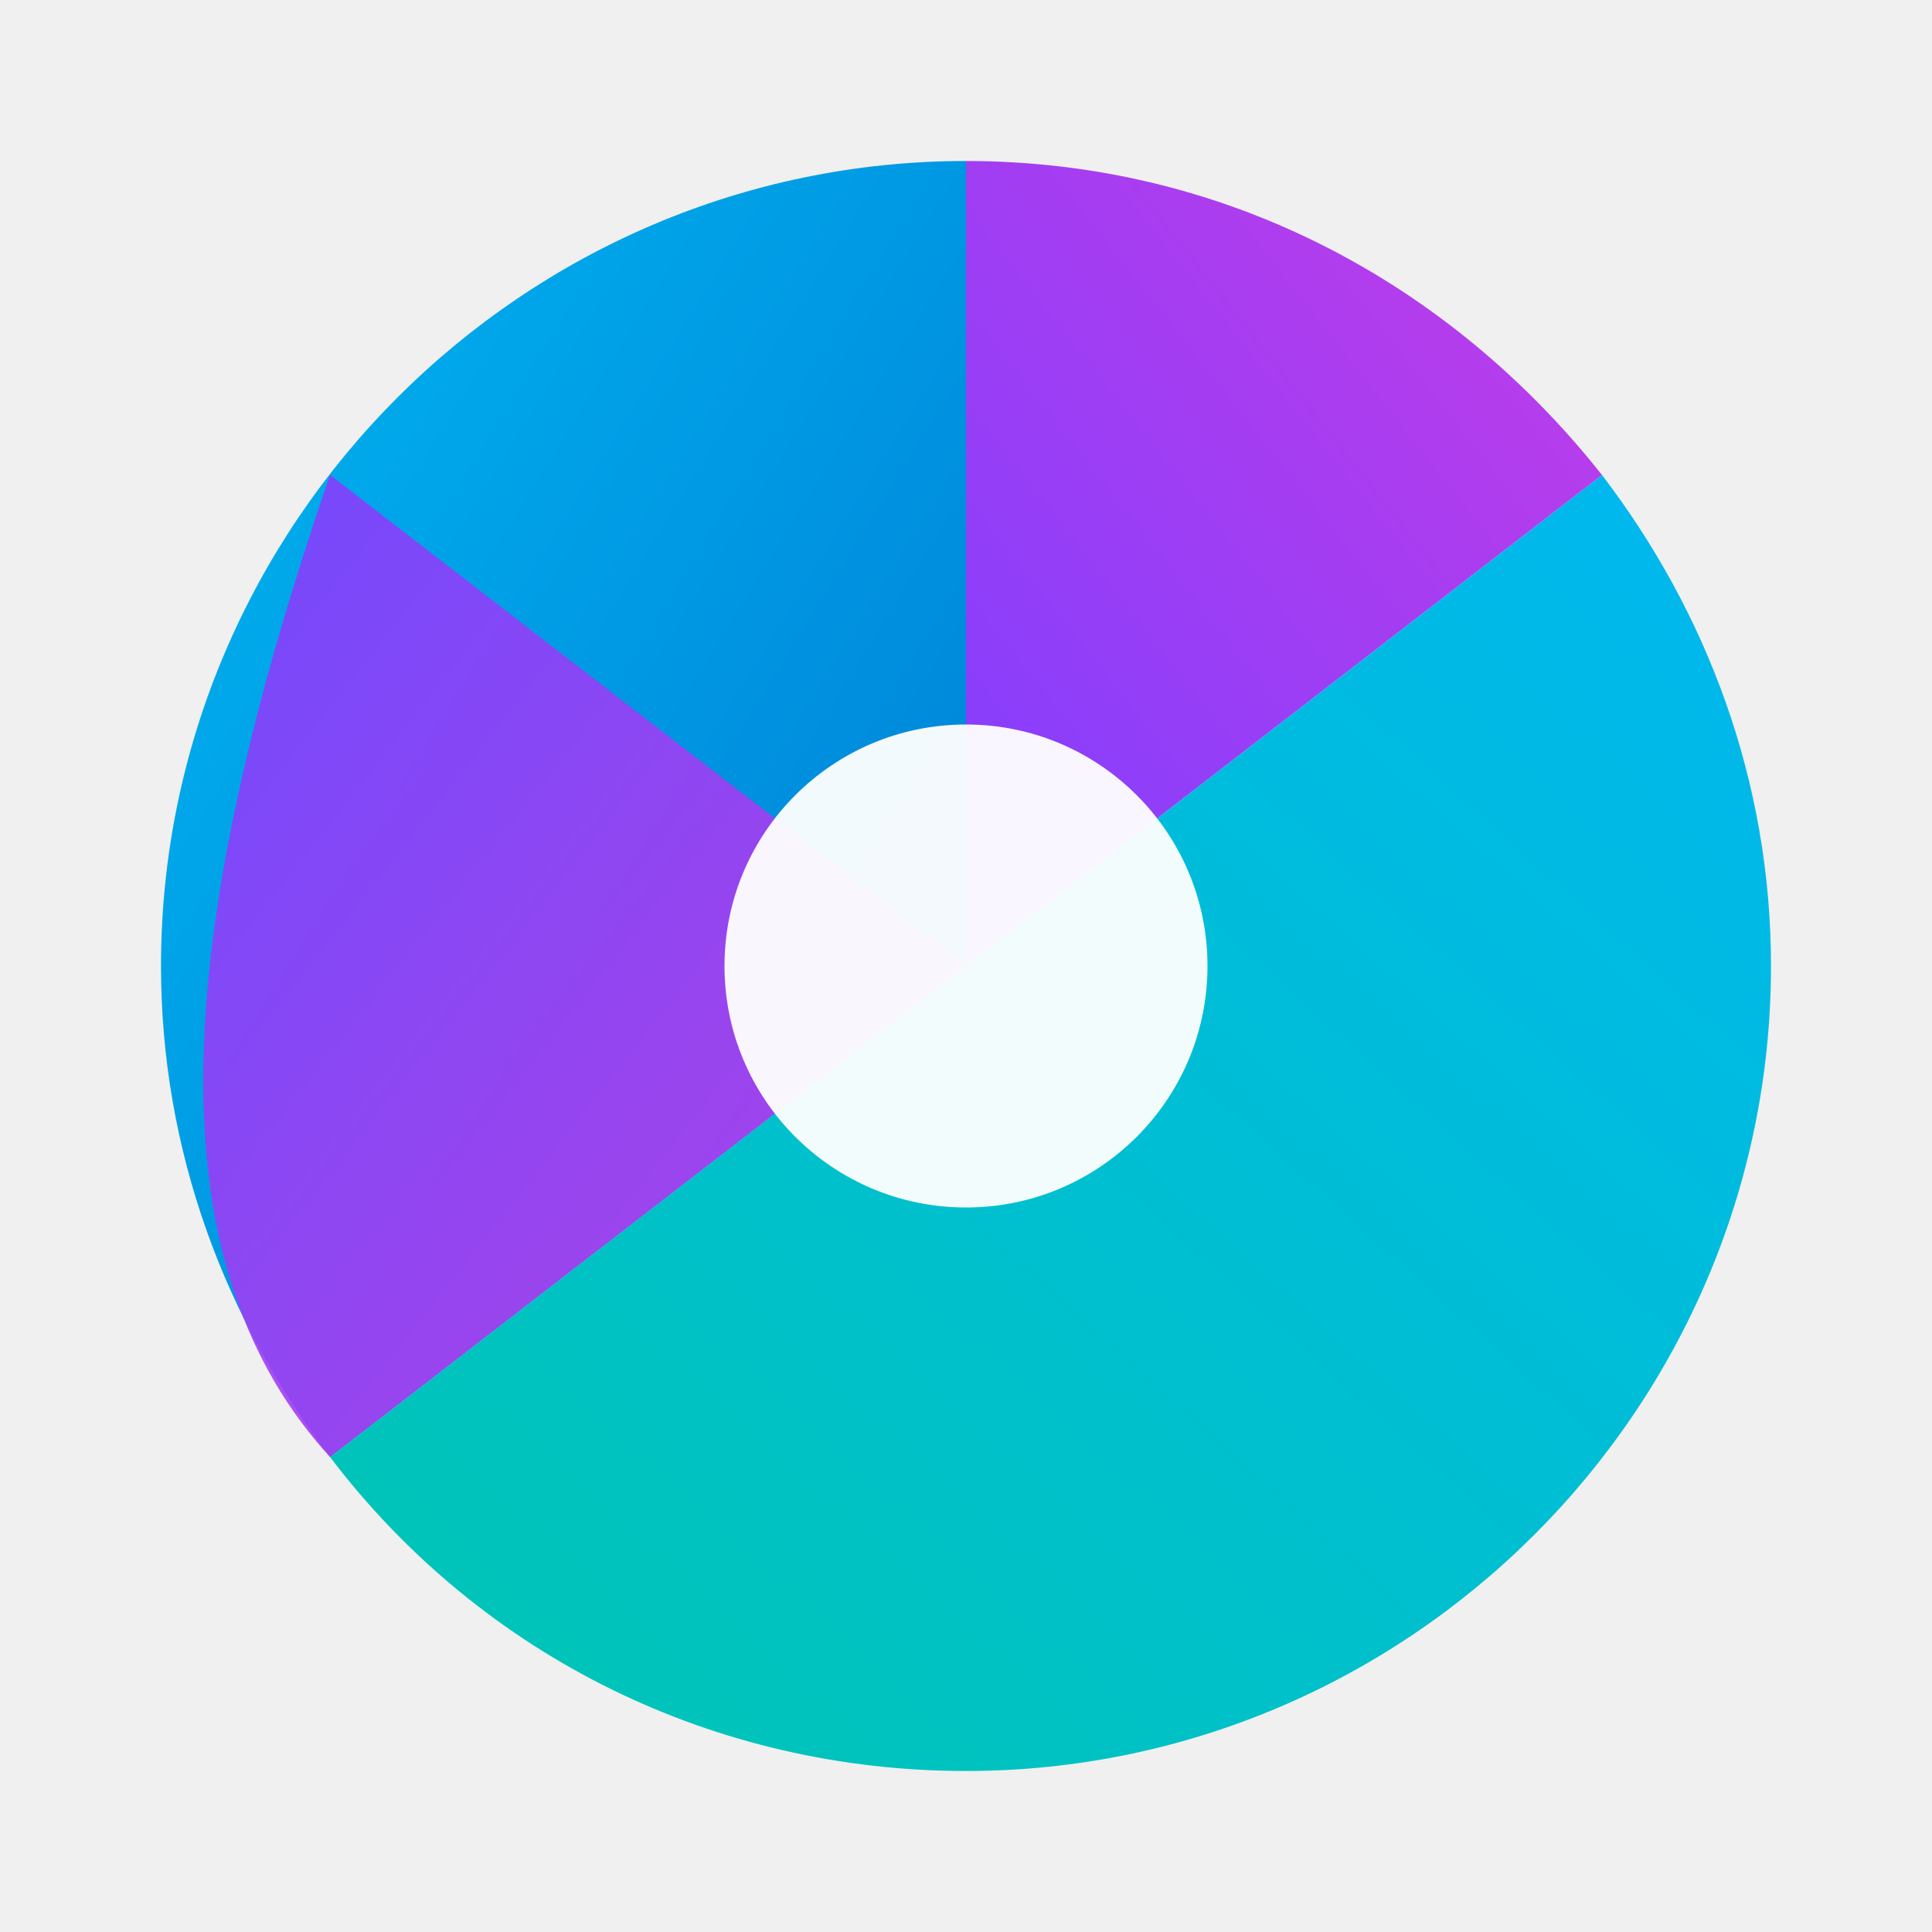
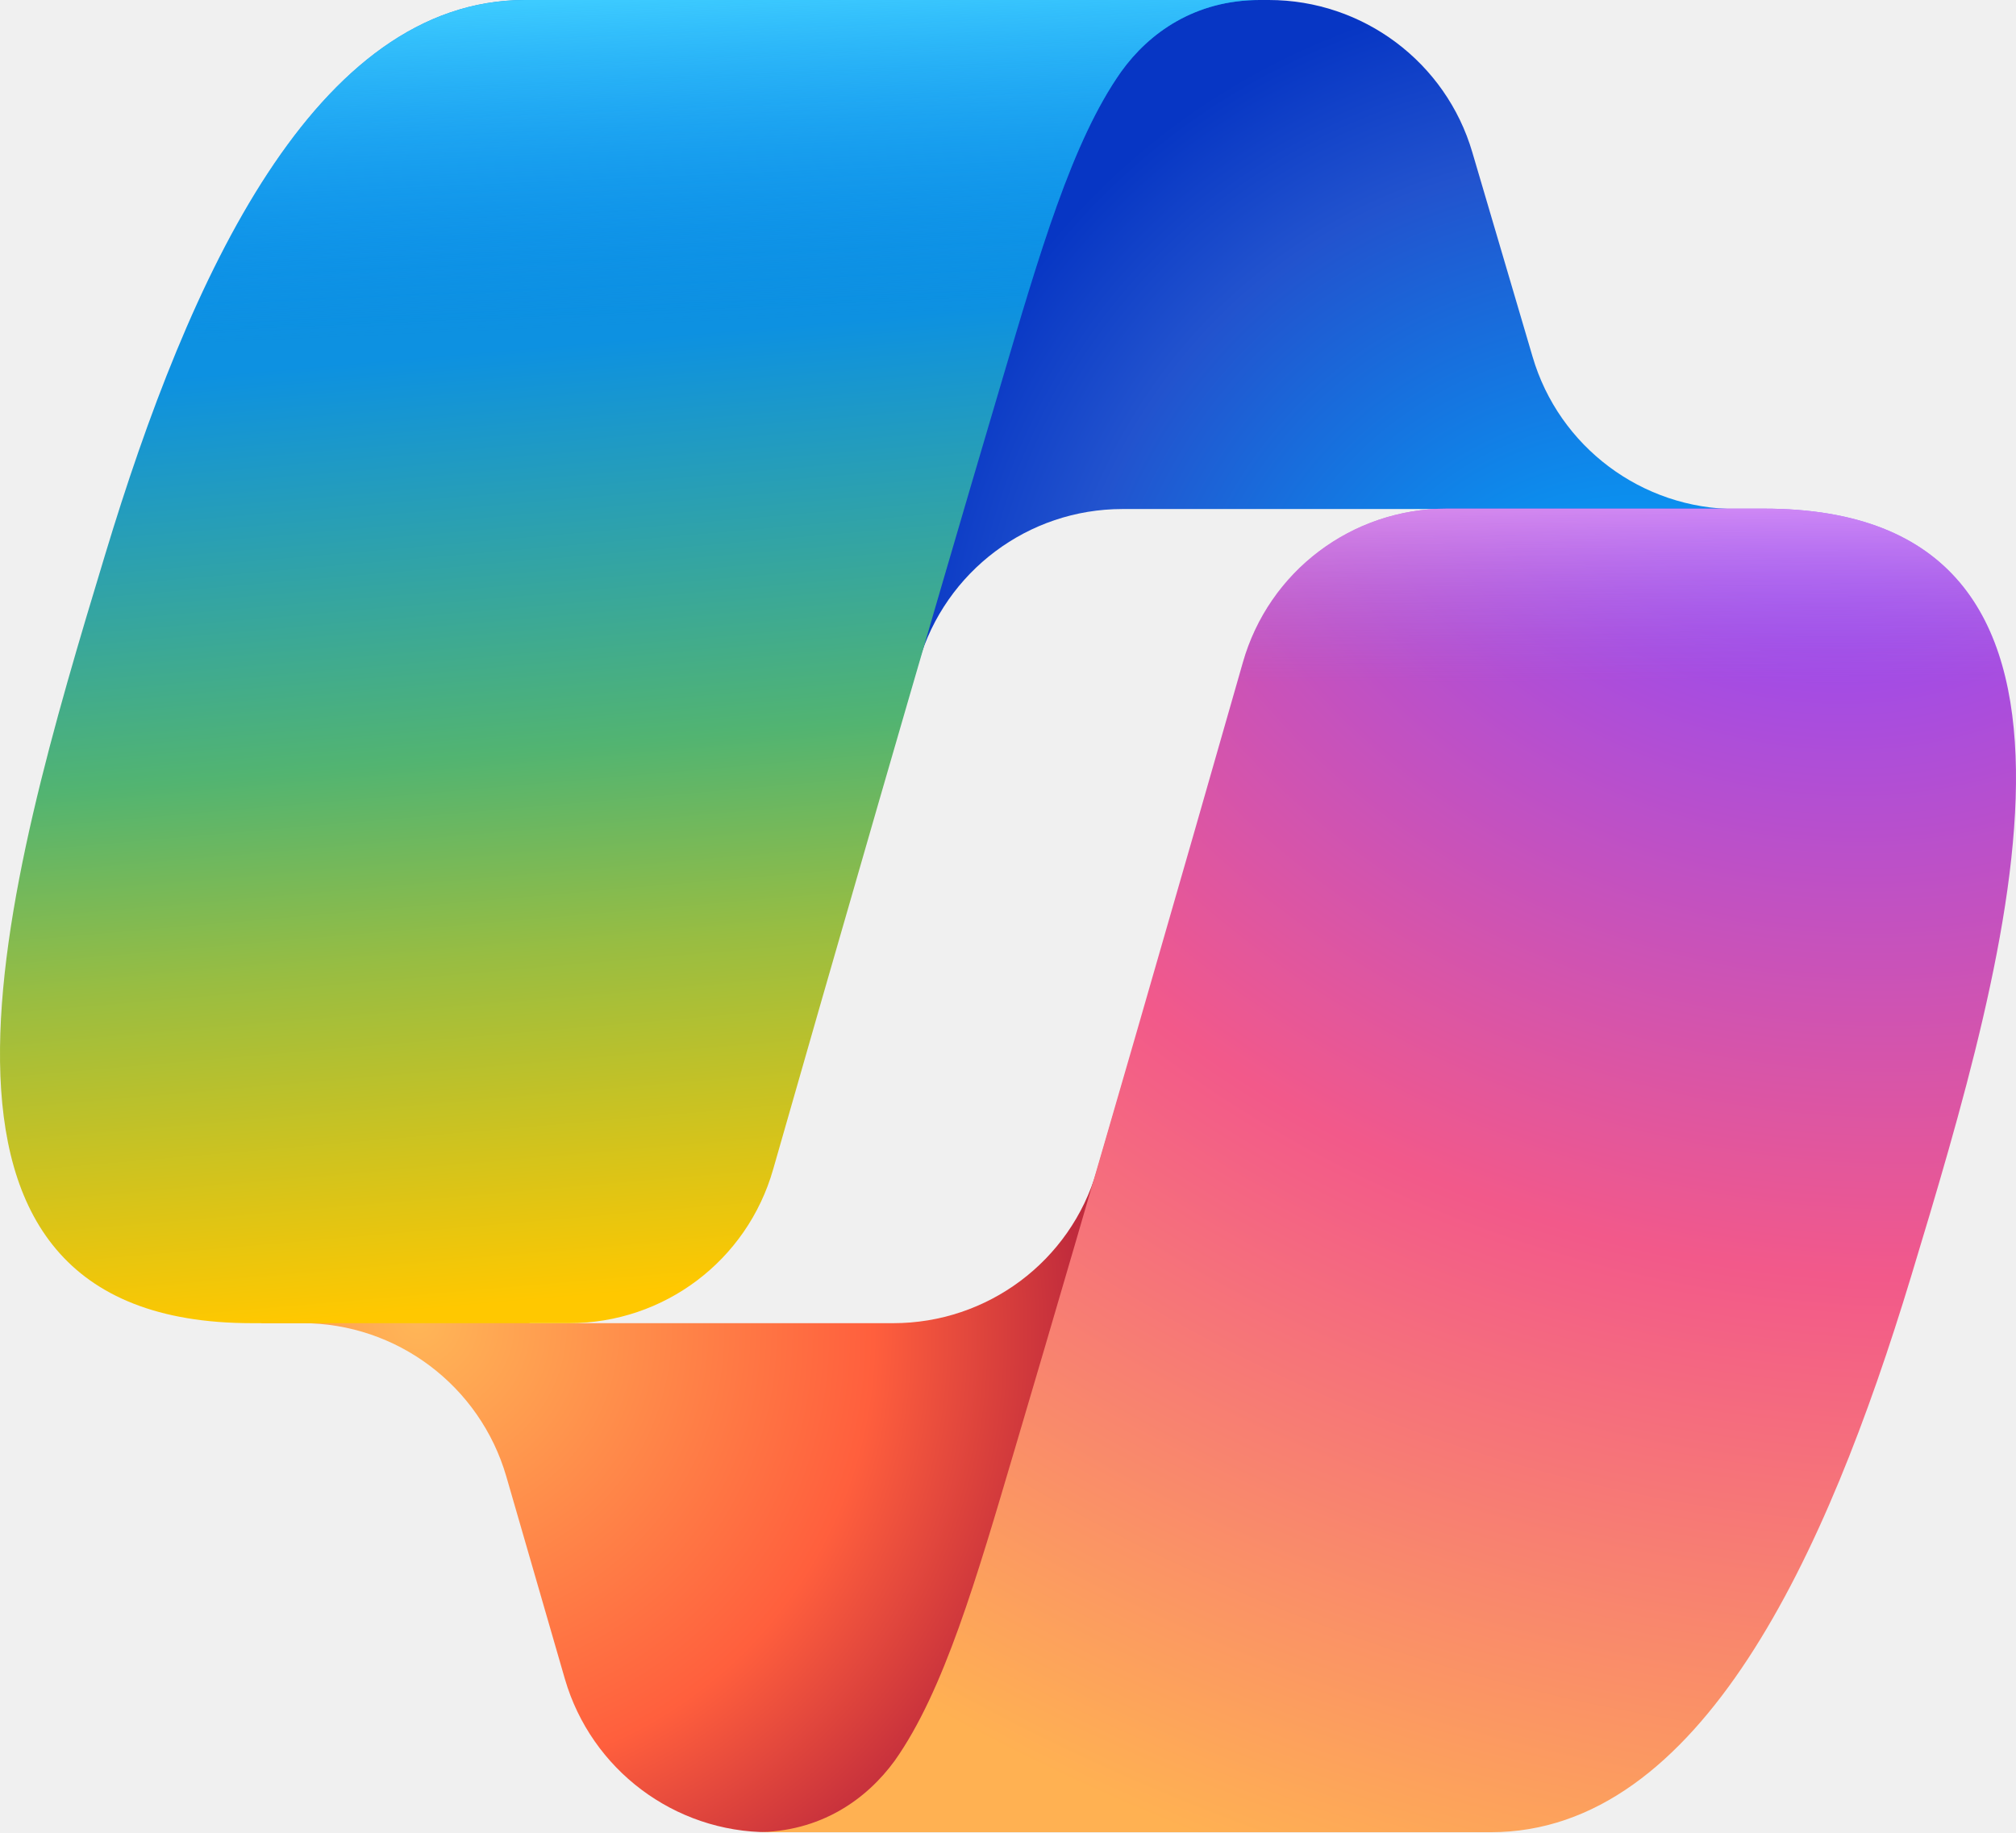
- <svg xmlns="http://www.w3.org/2000/svg" viewBox="0 0 24 24" fill="none">
-   <defs>
-     <linearGradient id="cg1" x1="0%" y1="0%" x2="100%" y2="100%">
-       <stop offset="0%" style="stop-color:#00B7F1" />
-       <stop offset="100%" style="stop-color:#0078D4" />
-     </linearGradient>
-     <linearGradient id="cg2" x1="0%" y1="0%" x2="100%" y2="100%">
-       <stop offset="0%" style="stop-color:#7F3EFE" />
-       <stop offset="100%" style="stop-color:#C23DE8" />
-     </linearGradient>
-     <linearGradient id="cg3" x1="0%" y1="100%" x2="100%" y2="0%">
-       <stop offset="0%" style="stop-color:#00C6B2" />
-       <stop offset="100%" style="stop-color:#00B7F1" />
-     </linearGradient>
-     <linearGradient id="cg4" x1="100%" y1="0%" x2="0%" y2="100%">
-       <stop offset="0%" style="stop-color:#C23DE8" />
-       <stop offset="100%" style="stop-color:#7F3EFE" />
-     </linearGradient>
-   </defs>
-   <path d="M12 2C6.5 2 2 6.5 2 12c0 2.3.8 4.4 2.1 6.1L12 12V2z" fill="url(#cg1)" />
-   <path d="M12 12l-7.9 6.1C6 20.6 8.9 22 12 22c5.5 0 10-4.5 10-10 0-2.3-.8-4.4-2.1-6.1L12 12z" fill="url(#cg3)" />
-   <path d="M19.9 5.9C18 3.5 15.2 2 12 2v10l7.9-6.1z" fill="url(#cg4)" />
-   <path d="M4.1 18.1C2 15.8 2 12 4.1 5.9L12 12l-7.9 6.1z" fill="url(#cg2)" opacity="0.9" />
-   <circle cx="12" cy="12" r="3" fill="white" opacity="0.95" />
+ <svg xmlns="http://www.w3.org/2000/svg" xml:space="preserve" viewBox="0 23.3 512.1 465.4">
+   <radialGradient id="a" cx="-79.674" cy="645.551" r="11.637" gradientTransform="matrix(-10.9605 -13.3892 -12.5901 10.3064 7673.291 -7504.614)" gradientUnits="userSpaceOnUse">
+     <stop offset=".096" style="stop-color:#00aeff" />
+     <stop offset=".773" style="stop-color:#2253ce" />
+     <stop offset="1" style="stop-color:#0736c4" />
+   </radialGradient>
+   <path d="M374 62c-6.7-22.9-27.8-38.7-51.7-38.7h-15.7c-26 0-48.3 18.6-53 44.2l-26.9 146.8 6.7-22.9c6.7-23 27.8-38.8 51.7-38.8h91.4l38.3 14.9 36.9-14.9H441c-23.9 0-45-15.8-51.7-38.7z" style="fill:url(#a)" />
+   <radialGradient id="b" cx="-20.581" cy="641.788" r="11.637" gradientTransform="matrix(9.8803 12.5737 12.1968 -9.5842 -7518.271 6768.395)" gradientUnits="userSpaceOnUse">
+     <stop offset="0" style="stop-color:#ffb657" />
+     <stop offset=".634" style="stop-color:#ff5f3d" />
+     <stop offset=".923" style="stop-color:#c02b3c" />
+   </radialGradient>
+   <path d="M143.5 449.8c6.7 23 27.8 38.9 51.8 38.9h33.4c29.2 0 53.1-23.3 53.9-52.5l3.6-141.5-7.6 26c-6.7 23-27.8 38.7-51.7 38.7h-92.2l-32.9-17.8-35.6 17.8h10.6c24 0 45.1 15.9 51.8 38.9z" style="fill:url(#b)" />
+   <linearGradient id="c" x1="151.476" x2="178.106" y1="452.543" y2="144.451" gradientTransform="matrix(1 0 0 -1 0 514)" gradientUnits="userSpaceOnUse">
+     <stop offset=".156" style="stop-color:#0d91e1" />
+     <stop offset=".487" style="stop-color:#52b471" />
+     <stop offset=".652" style="stop-color:#98bd42" />
+     <stop offset=".937" style="stop-color:#ffc800" />
+   </linearGradient>
+   <path d="M320 23.3H133.4C80 23.3 48 93.7 26.7 164.2 1.4 247.7-31.6 359.4 64 359.4h80.6c24.1 0 45.2-15.9 51.8-39.1 14-49 38.6-134.5 57.9-199.6 9.8-33.1 18-61.5 30.5-79.2 7.1-9.9 18.8-18.2 35.2-18.2" style="fill:url(#c)" />
+   <linearGradient id="d" x1="154.129" x2="168.669" y1="491.116" y2="155.012" gradientTransform="matrix(1 0 0 -1 0 514)" gradientUnits="userSpaceOnUse">
+     <stop offset="0" style="stop-color:#3dcbff" />
+     <stop offset=".247" style="stop-color:#0588f7;stop-opacity:0" />
+   </linearGradient>
+   <path d="M320 23.3H133.4C80 23.3 48 93.7 26.7 164.2 1.4 247.7-31.6 359.4 64 359.4h80.6c24.1 0 45.2-15.9 51.8-39.1 14-49 38.6-134.5 57.9-199.6 9.8-33.1 18-61.5 30.5-79.2 7.1-9.9 18.8-18.2 35.2-18.2" style="fill:url(#d)" />
+   <radialGradient id="e" cx="-46.943" cy="664.318" r="11.637" gradientTransform="matrix(-12.6711 36.2357 43.4092 15.1796 -28974.764 -8263.428)" gradientUnits="userSpaceOnUse">
+     <stop offset=".066" style="stop-color:#8c48ff" />
+     <stop offset=".5" style="stop-color:#f2598a" />
+     <stop offset=".896" style="stop-color:#ffb152" />
+   </radialGradient>
+   <path d="M192 488.7h186.7c53.3 0 85.3-70.5 106.7-141 25.3-83.5 58.3-195.2-37.3-195.2h-80.6c-24.1 0-45.2 15.9-51.8 39.1-14 49-38.6 134.6-57.9 199.7-9.8 33.1-18 61.5-30.5 79.2-7.2 9.9-18.9 18.2-35.3 18.2" style="fill:url(#e)" />
+   <linearGradient id="f" x1="352.459" x2="352.268" y1="382.231" y2="290.663" gradientTransform="matrix(1 0 0 -1 0 514)" gradientUnits="userSpaceOnUse">
+     <stop offset=".058" style="stop-color:#f8adfa" />
+     <stop offset=".708" style="stop-color:#a86edd;stop-opacity:0" />
+   </linearGradient>
+   <path d="M192 488.7h186.7c53.3 0 85.3-70.5 106.7-141 25.3-83.5 58.3-195.2-37.3-195.2h-80.6c-24.1 0-45.2 15.9-51.8 39.1-14 49-38.6 134.6-57.9 199.7-9.8 33.1-18 61.5-30.5 79.2-7.2 9.9-18.9 18.2-35.3 18.2" style="fill:url(#f)" />
</svg>
